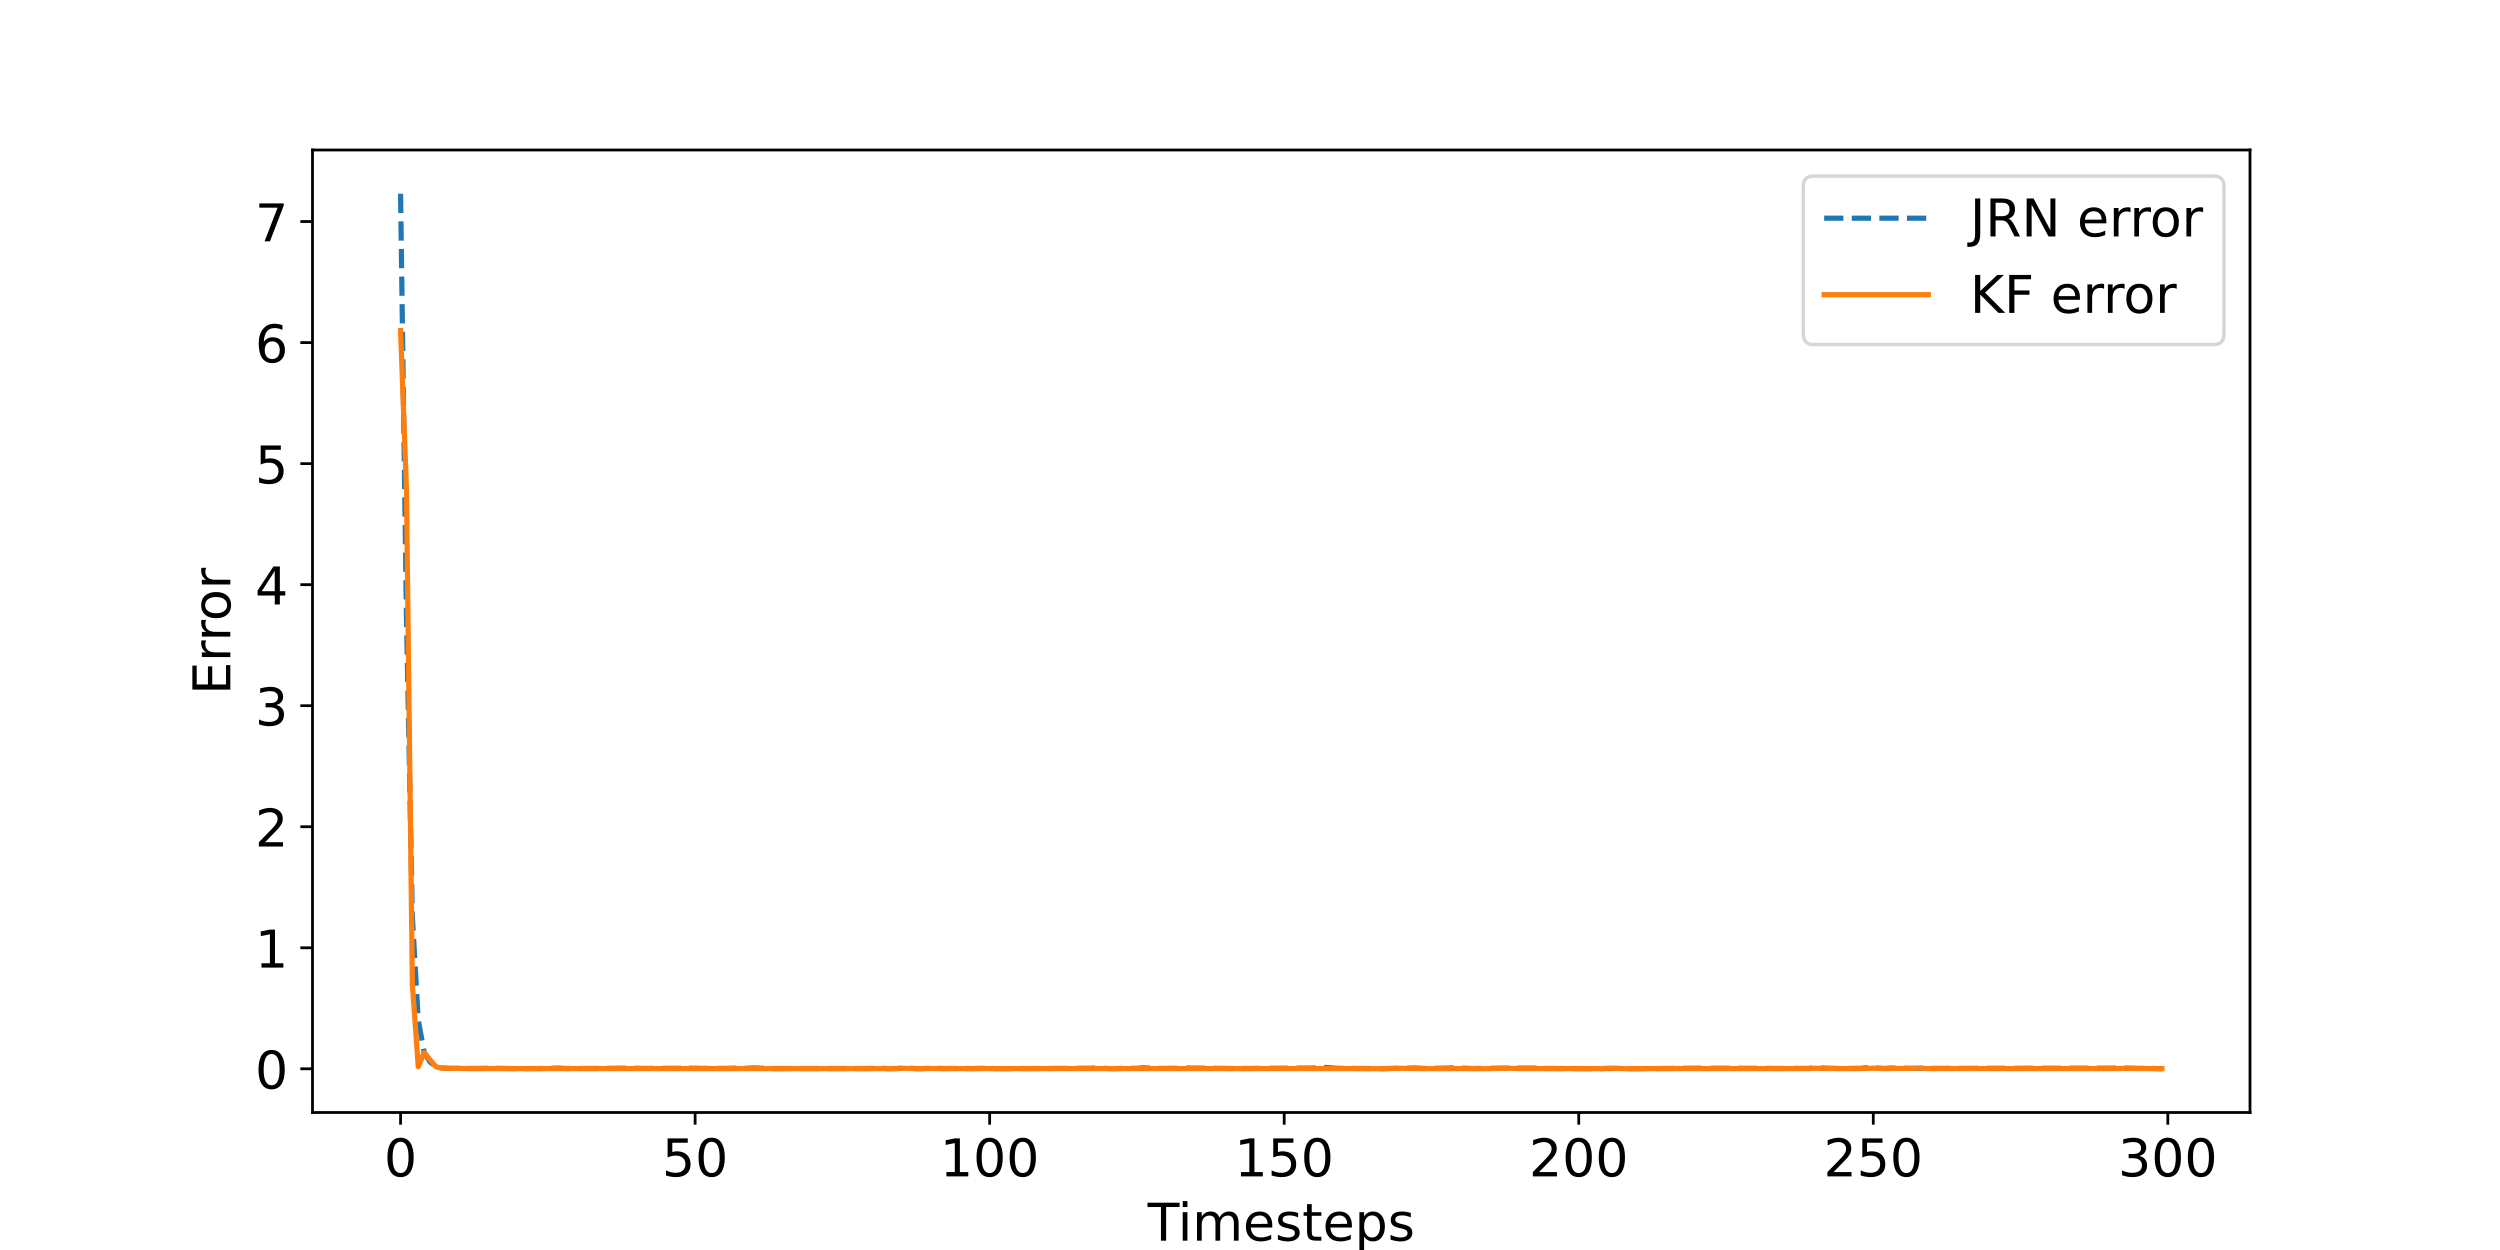
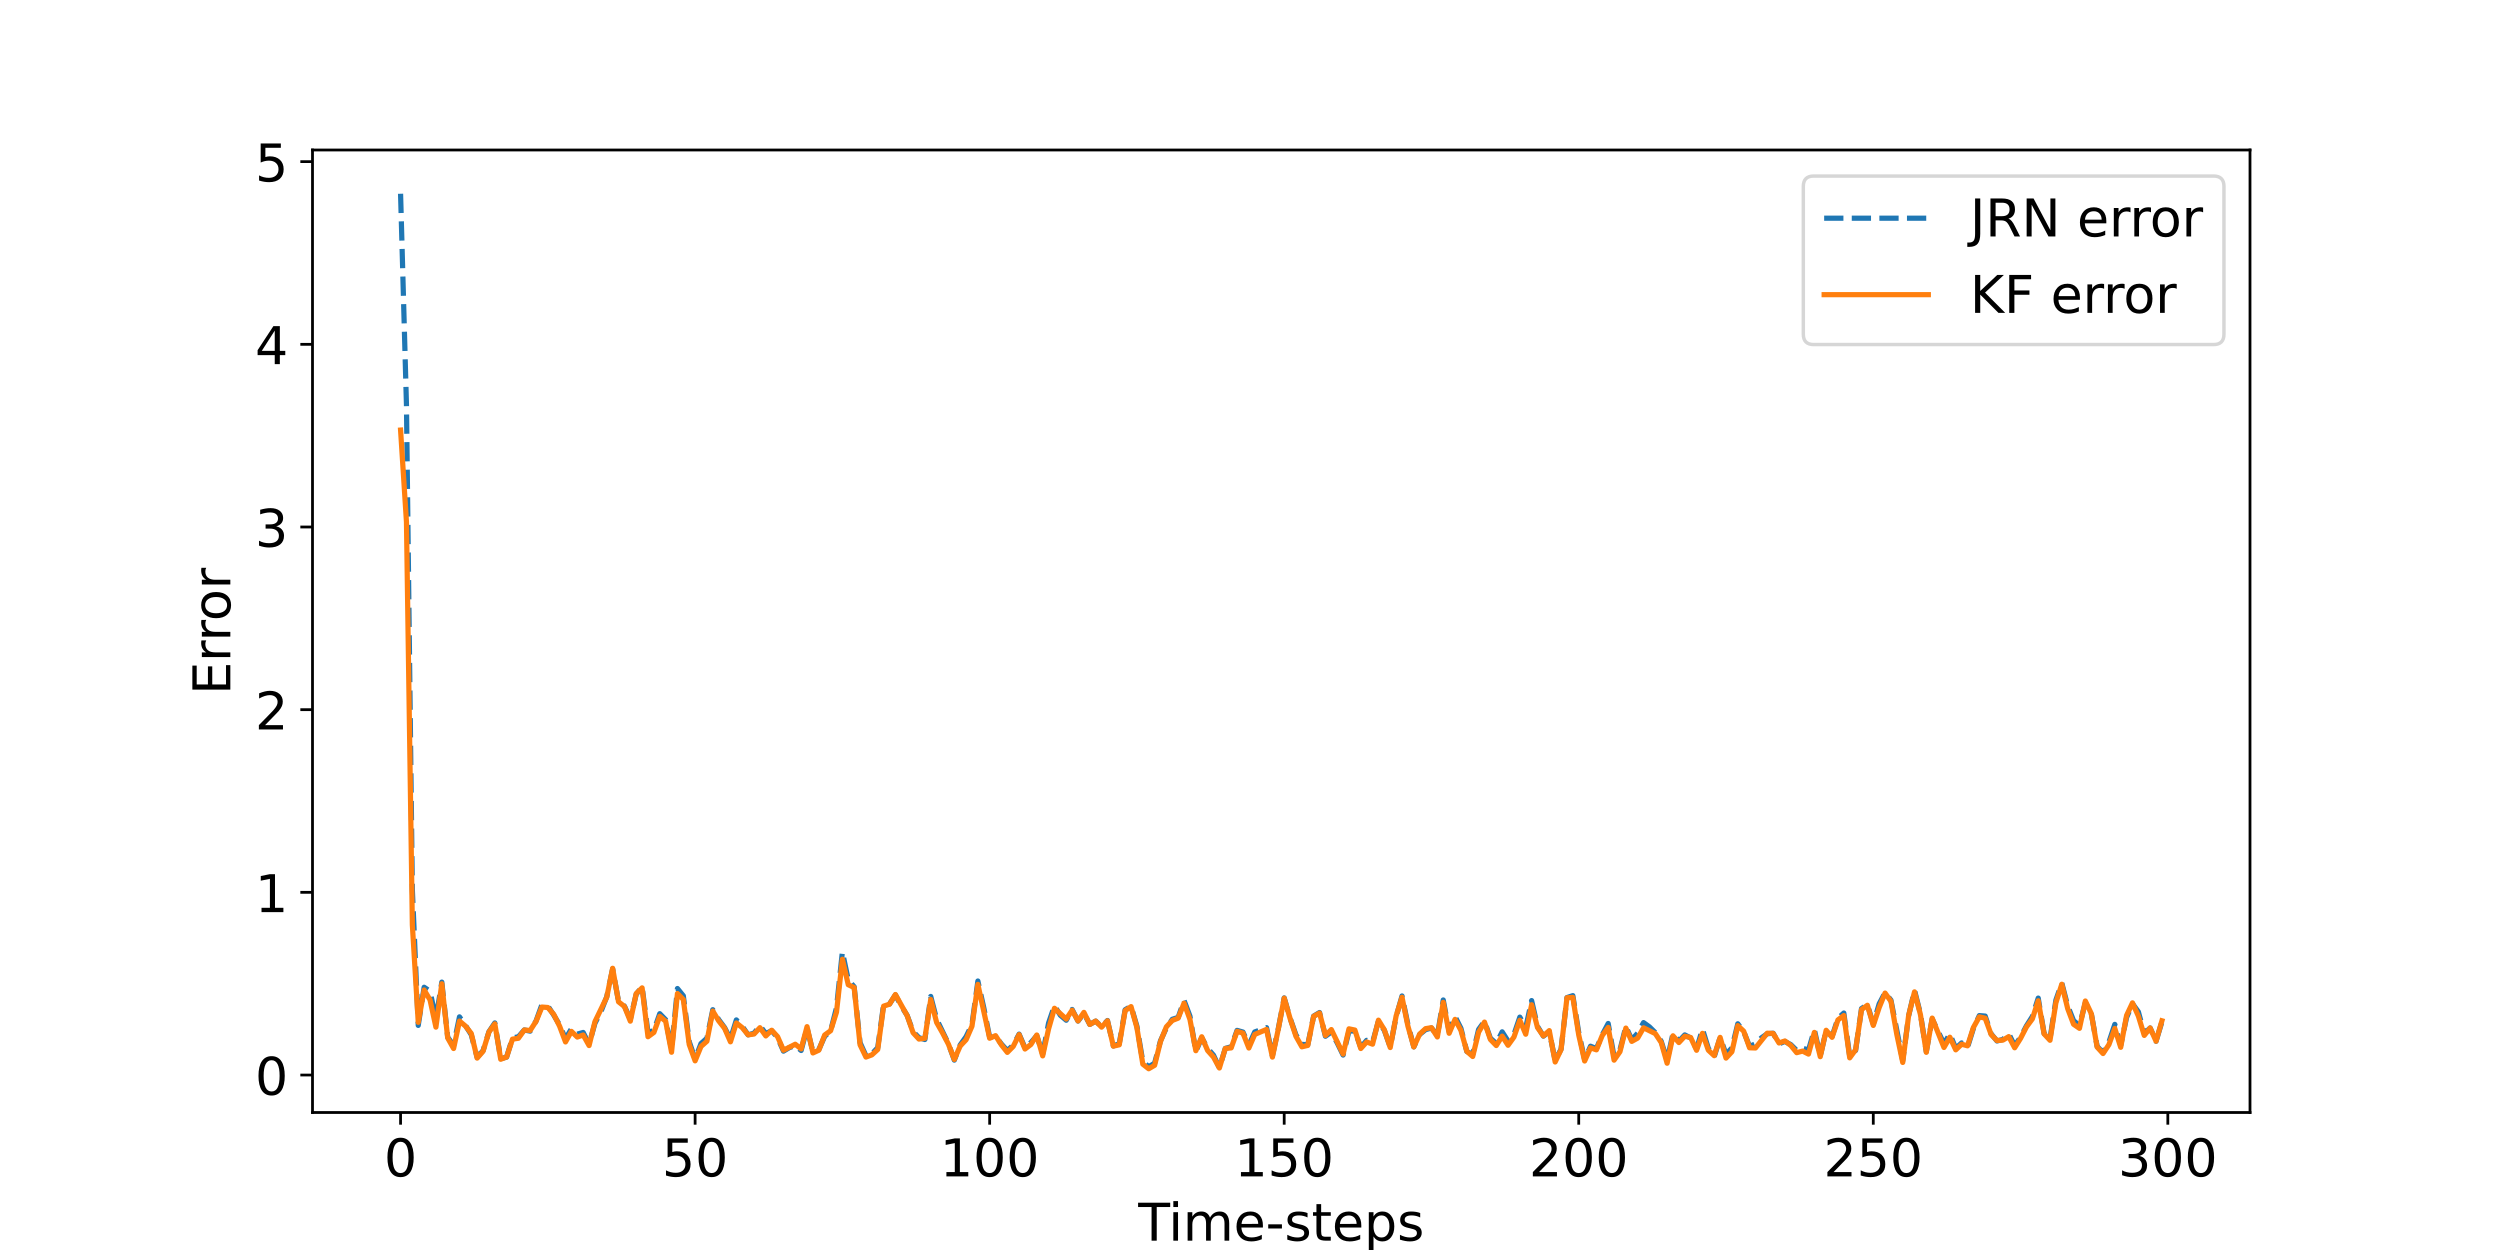
<svg xmlns="http://www.w3.org/2000/svg" xmlns:xlink="http://www.w3.org/1999/xlink" width="720pt" height="360pt" viewBox="0 0 720 360" version="1.1">
  <defs>
    <style type="text/css">*{stroke-linejoin: round; stroke-linecap: butt}</style>
  </defs>
  <g id="figure_1">
    <g id="patch_1">
      <path d="M 0 360  L 720 360  L 720 0  L 0 0  z " style="fill: #ffffff" />
    </g>
    <g id="axes_1">
      <g id="patch_2">
        <path d="M 90 320.4  L 648 320.4  L 648 43.2  L 90 43.2  z " style="fill: #ffffff" />
      </g>
      <g id="matplotlib.axis_1">
        <g id="xtick_1">
          <g id="line2d_1">
            <defs>
-               <path id="m93708188e3" d="M 0 0  L 0 3.5  " style="stroke: #000000; stroke-width: 0.8" />
-             </defs>
-             <g>
-               <use xlink:href="#m93708188e3" x="115.364" y="320.4" style="stroke: #000000; stroke-width: 0.8" />
+               <path id="m253df5c87b" d="M 0 0  L 0 3.5  " style="stroke: #000000; stroke-width: 0.8" />
+             </defs>
+             <g>
+               <use xlink:href="#m253df5c87b" x="115.364" y="320.4" style="stroke: #000000; stroke-width: 0.8" />
            </g>
          </g>
          <g id="text_1">
            <g transform="translate(110.5918 338.7977) scale(0.15 -0.15)">
              <defs>
                <path id="DejaVuSans-30" d="M 2034 4250  Q 1547 4250 1301 3770  Q 1056 3291 1056 2328  Q 1056 1369 1301 889  Q 1547 409 2034 409  Q 2525 409 2770 889  Q 3016 1369 3016 2328  Q 3016 3291 2770 3770  Q 2525 4250 2034 4250  z M 2034 4750  Q 2819 4750 3233 4129  Q 3647 3509 3647 2328  Q 3647 1150 3233 529  Q 2819 -91 2034 -91  Q 1250 -91 836 529  Q 422 1150 422 2328  Q 422 3509 836 4129  Q 1250 4750 2034 4750  z " transform="scale(0.015625)" />
              </defs>
              <use xlink:href="#DejaVuSans-30" />
            </g>
          </g>
        </g>
        <g id="xtick_2">
          <g id="line2d_2">
            <g>
-               <use xlink:href="#m93708188e3" x="200.192" y="320.4" style="stroke: #000000; stroke-width: 0.8" />
+               <use xlink:href="#m253df5c87b" x="200.192" y="320.4" style="stroke: #000000; stroke-width: 0.8" />
            </g>
          </g>
          <g id="text_2">
            <g transform="translate(190.6481 338.7977) scale(0.15 -0.15)">
              <defs>
                <path id="DejaVuSans-35" d="M 691 4666  L 3169 4666  L 3169 4134  L 1269 4134  L 1269 2991  Q 1406 3038 1543 3061  Q 1681 3084 1819 3084  Q 2600 3084 3056 2656  Q 3513 2228 3513 1497  Q 3513 744 3044 326  Q 2575 -91 1722 -91  Q 1428 -91 1123 -41  Q 819 9 494 109  L 494 744  Q 775 591 1075 516  Q 1375 441 1709 441  Q 2250 441 2565 725  Q 2881 1009 2881 1497  Q 2881 1984 2565 2268  Q 2250 2553 1709 2553  Q 1456 2553 1204 2497  Q 953 2441 691 2322  L 691 4666  z " transform="scale(0.015625)" />
              </defs>
              <use xlink:href="#DejaVuSans-35" />
              <use xlink:href="#DejaVuSans-30" x="63.623" />
            </g>
          </g>
        </g>
        <g id="xtick_3">
          <g id="line2d_3">
            <g>
-               <use xlink:href="#m93708188e3" x="285.02" y="320.4" style="stroke: #000000; stroke-width: 0.8" />
+               <use xlink:href="#m253df5c87b" x="285.02" y="320.4" style="stroke: #000000; stroke-width: 0.8" />
            </g>
          </g>
          <g id="text_3">
            <g transform="translate(270.7044 338.7977) scale(0.15 -0.15)">
              <defs>
                <path id="DejaVuSans-31" d="M 794 531  L 1825 531  L 1825 4091  L 703 3866  L 703 4441  L 1819 4666  L 2450 4666  L 2450 531  L 3481 531  L 3481 0  L 794 0  L 794 531  z " transform="scale(0.015625)" />
              </defs>
              <use xlink:href="#DejaVuSans-31" />
              <use xlink:href="#DejaVuSans-30" x="63.623" />
              <use xlink:href="#DejaVuSans-30" x="127.246" />
            </g>
          </g>
        </g>
        <g id="xtick_4">
          <g id="line2d_4">
            <g>
-               <use xlink:href="#m93708188e3" x="369.848" y="320.4" style="stroke: #000000; stroke-width: 0.8" />
+               <use xlink:href="#m253df5c87b" x="369.848" y="320.4" style="stroke: #000000; stroke-width: 0.8" />
            </g>
          </g>
          <g id="text_4">
            <g transform="translate(355.5327 338.7977) scale(0.15 -0.15)">
              <use xlink:href="#DejaVuSans-31" />
              <use xlink:href="#DejaVuSans-35" x="63.623" />
              <use xlink:href="#DejaVuSans-30" x="127.246" />
            </g>
          </g>
        </g>
        <g id="xtick_5">
          <g id="line2d_5">
            <g>
-               <use xlink:href="#m93708188e3" x="454.676" y="320.4" style="stroke: #000000; stroke-width: 0.8" />
+               <use xlink:href="#m253df5c87b" x="454.676" y="320.4" style="stroke: #000000; stroke-width: 0.8" />
            </g>
          </g>
          <g id="text_5">
            <g transform="translate(440.3609 338.7977) scale(0.15 -0.15)">
              <defs>
                <path id="DejaVuSans-32" d="M 1228 531  L 3431 531  L 3431 0  L 469 0  L 469 531  Q 828 903 1448 1529  Q 2069 2156 2228 2338  Q 2531 2678 2651 2914  Q 2772 3150 2772 3378  Q 2772 3750 2511 3984  Q 2250 4219 1831 4219  Q 1534 4219 1204 4116  Q 875 4013 500 3803  L 500 4441  Q 881 4594 1212 4672  Q 1544 4750 1819 4750  Q 2544 4750 2975 4387  Q 3406 4025 3406 3419  Q 3406 3131 3298 2873  Q 3191 2616 2906 2266  Q 2828 2175 2409 1742  Q 1991 1309 1228 531  z " transform="scale(0.015625)" />
              </defs>
              <use xlink:href="#DejaVuSans-32" />
              <use xlink:href="#DejaVuSans-30" x="63.623" />
              <use xlink:href="#DejaVuSans-30" x="127.246" />
            </g>
          </g>
        </g>
        <g id="xtick_6">
          <g id="line2d_6">
            <g>
-               <use xlink:href="#m93708188e3" x="539.505" y="320.4" style="stroke: #000000; stroke-width: 0.8" />
+               <use xlink:href="#m253df5c87b" x="539.505" y="320.4" style="stroke: #000000; stroke-width: 0.8" />
            </g>
          </g>
          <g id="text_6">
            <g transform="translate(525.1891 338.7977) scale(0.15 -0.15)">
              <use xlink:href="#DejaVuSans-32" />
              <use xlink:href="#DejaVuSans-35" x="63.623" />
              <use xlink:href="#DejaVuSans-30" x="127.246" />
            </g>
          </g>
        </g>
        <g id="xtick_7">
          <g id="line2d_7">
            <g>
-               <use xlink:href="#m93708188e3" x="624.333" y="320.4" style="stroke: #000000; stroke-width: 0.8" />
+               <use xlink:href="#m253df5c87b" x="624.333" y="320.4" style="stroke: #000000; stroke-width: 0.8" />
            </g>
          </g>
          <g id="text_7">
            <g transform="translate(610.0173 338.7977) scale(0.15 -0.15)">
              <defs>
                <path id="DejaVuSans-33" d="M 2597 2516  Q 3050 2419 3304 2112  Q 3559 1806 3559 1356  Q 3559 666 3084 287  Q 2609 -91 1734 -91  Q 1441 -91 1130 -33  Q 819 25 488 141  L 488 750  Q 750 597 1062 519  Q 1375 441 1716 441  Q 2309 441 2620 675  Q 2931 909 2931 1356  Q 2931 1769 2642 2001  Q 2353 2234 1838 2234  L 1294 2234  L 1294 2753  L 1863 2753  Q 2328 2753 2575 2939  Q 2822 3125 2822 3475  Q 2822 3834 2567 4026  Q 2313 4219 1838 4219  Q 1578 4219 1281 4162  Q 984 4106 628 3988  L 628 4550  Q 988 4650 1302 4700  Q 1616 4750 1894 4750  Q 2613 4750 3031 4423  Q 3450 4097 3450 3541  Q 3450 3153 3228 2886  Q 3006 2619 2597 2516  z " transform="scale(0.015625)" />
              </defs>
              <use xlink:href="#DejaVuSans-33" />
              <use xlink:href="#DejaVuSans-30" x="63.623" />
              <use xlink:href="#DejaVuSans-30" x="127.246" />
            </g>
          </g>
        </g>
        <g id="text_8">
-           <g transform="translate(330.5191 357.3148) scale(0.15 -0.15)">
+           <g transform="translate(327.8133 357.3148) scale(0.15 -0.15)">
            <defs>
              <path id="DejaVuSans-54" d="M -19 4666  L 3928 4666  L 3928 4134  L 2272 4134  L 2272 0  L 1638 0  L 1638 4134  L -19 4134  L -19 4666  z " transform="scale(0.015625)" />
              <path id="DejaVuSans-69" d="M 603 3500  L 1178 3500  L 1178 0  L 603 0  L 603 3500  z M 603 4863  L 1178 4863  L 1178 4134  L 603 4134  L 603 4863  z " transform="scale(0.015625)" />
              <path id="DejaVuSans-6d" d="M 3328 2828  Q 3544 3216 3844 3400  Q 4144 3584 4550 3584  Q 5097 3584 5394 3201  Q 5691 2819 5691 2113  L 5691 0  L 5113 0  L 5113 2094  Q 5113 2597 4934 2840  Q 4756 3084 4391 3084  Q 3944 3084 3684 2787  Q 3425 2491 3425 1978  L 3425 0  L 2847 0  L 2847 2094  Q 2847 2600 2669 2842  Q 2491 3084 2119 3084  Q 1678 3084 1418 2786  Q 1159 2488 1159 1978  L 1159 0  L 581 0  L 581 3500  L 1159 3500  L 1159 2956  Q 1356 3278 1631 3431  Q 1906 3584 2284 3584  Q 2666 3584 2933 3390  Q 3200 3197 3328 2828  z " transform="scale(0.015625)" />
              <path id="DejaVuSans-65" d="M 3597 1894  L 3597 1613  L 953 1613  Q 991 1019 1311 708  Q 1631 397 2203 397  Q 2534 397 2845 478  Q 3156 559 3463 722  L 3463 178  Q 3153 47 2828 -22  Q 2503 -91 2169 -91  Q 1331 -91 842 396  Q 353 884 353 1716  Q 353 2575 817 3079  Q 1281 3584 2069 3584  Q 2775 3584 3186 3129  Q 3597 2675 3597 1894  z M 3022 2063  Q 3016 2534 2758 2815  Q 2500 3097 2075 3097  Q 1594 3097 1305 2825  Q 1016 2553 972 2059  L 3022 2063  z " transform="scale(0.015625)" />
+               <path id="DejaVuSans-2d" d="M 313 2009  L 1997 2009  L 1997 1497  L 313 1497  L 313 2009  z " transform="scale(0.015625)" />
              <path id="DejaVuSans-73" d="M 2834 3397  L 2834 2853  Q 2591 2978 2328 3040  Q 2066 3103 1784 3103  Q 1356 3103 1142 2972  Q 928 2841 928 2578  Q 928 2378 1081 2264  Q 1234 2150 1697 2047  L 1894 2003  Q 2506 1872 2764 1633  Q 3022 1394 3022 966  Q 3022 478 2636 193  Q 2250 -91 1575 -91  Q 1294 -91 989 -36  Q 684 19 347 128  L 347 722  Q 666 556 975 473  Q 1284 391 1588 391  Q 1994 391 2212 530  Q 2431 669 2431 922  Q 2431 1156 2273 1281  Q 2116 1406 1581 1522  L 1381 1569  Q 847 1681 609 1914  Q 372 2147 372 2553  Q 372 3047 722 3315  Q 1072 3584 1716 3584  Q 2034 3584 2315 3537  Q 2597 3491 2834 3397  z " transform="scale(0.015625)" />
              <path id="DejaVuSans-74" d="M 1172 4494  L 1172 3500  L 2356 3500  L 2356 3053  L 1172 3053  L 1172 1153  Q 1172 725 1289 603  Q 1406 481 1766 481  L 2356 481  L 2356 0  L 1766 0  Q 1100 0 847 248  Q 594 497 594 1153  L 594 3053  L 172 3053  L 172 3500  L 594 3500  L 594 4494  L 1172 4494  z " transform="scale(0.015625)" />
              <path id="DejaVuSans-70" d="M 1159 525  L 1159 -1331  L 581 -1331  L 581 3500  L 1159 3500  L 1159 2969  Q 1341 3281 1617 3432  Q 1894 3584 2278 3584  Q 2916 3584 3314 3078  Q 3713 2572 3713 1747  Q 3713 922 3314 415  Q 2916 -91 2278 -91  Q 1894 -91 1617 61  Q 1341 213 1159 525  z M 3116 1747  Q 3116 2381 2855 2742  Q 2594 3103 2138 3103  Q 1681 3103 1420 2742  Q 1159 2381 1159 1747  Q 1159 1113 1420 752  Q 1681 391 2138 391  Q 2594 391 2855 752  Q 3116 1113 3116 1747  z " transform="scale(0.015625)" />
            </defs>
            <use xlink:href="#DejaVuSans-54" />
            <use xlink:href="#DejaVuSans-69" x="57.959" />
            <use xlink:href="#DejaVuSans-6d" x="85.742" />
            <use xlink:href="#DejaVuSans-65" x="183.154" />
-             <use xlink:href="#DejaVuSans-73" x="244.678" />
-             <use xlink:href="#DejaVuSans-74" x="296.777" />
-             <use xlink:href="#DejaVuSans-65" x="335.986" />
-             <use xlink:href="#DejaVuSans-70" x="397.51" />
-             <use xlink:href="#DejaVuSans-73" x="460.986" />
+             <use xlink:href="#DejaVuSans-2d" x="244.678" />
+             <use xlink:href="#DejaVuSans-73" x="280.762" />
+             <use xlink:href="#DejaVuSans-74" x="332.861" />
+             <use xlink:href="#DejaVuSans-65" x="372.07" />
+             <use xlink:href="#DejaVuSans-70" x="433.594" />
+             <use xlink:href="#DejaVuSans-73" x="497.07" />
          </g>
        </g>
      </g>
      <g id="matplotlib.axis_2">
        <g id="ytick_1">
          <g id="line2d_8">
            <defs>
-               <path id="mdcf4a62849" d="M 0 0  L -3.5 0  " style="stroke: #000000; stroke-width: 0.8" />
-             </defs>
-             <g>
-               <use xlink:href="#mdcf4a62849" x="90" y="307.82" style="stroke: #000000; stroke-width: 0.8" />
+               <path id="m250220751a" d="M 0 0  L -3.5 0  " style="stroke: #000000; stroke-width: 0.8" />
+             </defs>
+             <g>
+               <use xlink:href="#m250220751a" x="90" y="309.609" style="stroke: #000000; stroke-width: 0.8" />
            </g>
          </g>
          <g id="text_9">
-             <g transform="translate(73.45625 313.5193) scale(0.15 -0.15)">
+             <g transform="translate(73.45625 315.3077) scale(0.15 -0.15)">
              <use xlink:href="#DejaVuSans-30" />
            </g>
          </g>
        </g>
        <g id="ytick_2">
          <g id="line2d_9">
            <g>
-               <use xlink:href="#mdcf4a62849" x="90" y="272.961" style="stroke: #000000; stroke-width: 0.8" />
+               <use xlink:href="#m250220751a" x="90" y="256.998" style="stroke: #000000; stroke-width: 0.8" />
            </g>
          </g>
          <g id="text_10">
-             <g transform="translate(73.45625 278.6601) scale(0.15 -0.15)">
+             <g transform="translate(73.45625 262.6966) scale(0.15 -0.15)">
              <use xlink:href="#DejaVuSans-31" />
            </g>
          </g>
        </g>
        <g id="ytick_3">
          <g id="line2d_10">
            <g>
-               <use xlink:href="#mdcf4a62849" x="90" y="238.102" style="stroke: #000000; stroke-width: 0.8" />
+               <use xlink:href="#m250220751a" x="90" y="204.387" style="stroke: #000000; stroke-width: 0.8" />
            </g>
          </g>
          <g id="text_11">
-             <g transform="translate(73.45625 243.801) scale(0.15 -0.15)">
+             <g transform="translate(73.45625 210.0854) scale(0.15 -0.15)">
              <use xlink:href="#DejaVuSans-32" />
            </g>
          </g>
        </g>
        <g id="ytick_4">
          <g id="line2d_11">
            <g>
-               <use xlink:href="#mdcf4a62849" x="90" y="203.243" style="stroke: #000000; stroke-width: 0.8" />
+               <use xlink:href="#m250220751a" x="90" y="151.775" style="stroke: #000000; stroke-width: 0.8" />
            </g>
          </g>
          <g id="text_12">
-             <g transform="translate(73.45625 208.9419) scale(0.15 -0.15)">
+             <g transform="translate(73.45625 157.4742) scale(0.15 -0.15)">
              <use xlink:href="#DejaVuSans-33" />
            </g>
          </g>
        </g>
        <g id="ytick_5">
          <g id="line2d_12">
            <g>
-               <use xlink:href="#mdcf4a62849" x="90" y="168.384" style="stroke: #000000; stroke-width: 0.8" />
+               <use xlink:href="#m250220751a" x="90" y="99.164" style="stroke: #000000; stroke-width: 0.8" />
            </g>
          </g>
          <g id="text_13">
-             <g transform="translate(73.45625 174.0827) scale(0.15 -0.15)">
+             <g transform="translate(73.45625 104.863) scale(0.15 -0.15)">
              <defs>
                <path id="DejaVuSans-34" d="M 2419 4116  L 825 1625  L 2419 1625  L 2419 4116  z M 2253 4666  L 3047 4666  L 3047 1625  L 3713 1625  L 3713 1100  L 3047 1100  L 3047 0  L 2419 0  L 2419 1100  L 313 1100  L 313 1709  L 2253 4666  z " transform="scale(0.015625)" />
              </defs>
              <use xlink:href="#DejaVuSans-34" />
            </g>
          </g>
        </g>
        <g id="ytick_6">
          <g id="line2d_13">
            <g>
-               <use xlink:href="#mdcf4a62849" x="90" y="133.525" style="stroke: #000000; stroke-width: 0.8" />
+               <use xlink:href="#m250220751a" x="90" y="46.553" style="stroke: #000000; stroke-width: 0.8" />
            </g>
          </g>
          <g id="text_14">
-             <g transform="translate(73.45625 139.2236) scale(0.15 -0.15)">
+             <g transform="translate(73.45625 52.25187) scale(0.15 -0.15)">
              <use xlink:href="#DejaVuSans-35" />
            </g>
          </g>
        </g>
-         <g id="ytick_7">
-           <g id="line2d_14">
-             <g>
-               <use xlink:href="#mdcf4a62849" x="90" y="98.666" style="stroke: #000000; stroke-width: 0.8" />
-             </g>
-           </g>
-           <g id="text_15">
-             <g transform="translate(73.45625 104.3645) scale(0.15 -0.15)">
-               <defs>
-                 <path id="DejaVuSans-36" d="M 2113 2584  Q 1688 2584 1439 2293  Q 1191 2003 1191 1497  Q 1191 994 1439 701  Q 1688 409 2113 409  Q 2538 409 2786 701  Q 3034 994 3034 1497  Q 3034 2003 2786 2293  Q 2538 2584 2113 2584  z M 3366 4563  L 3366 3988  Q 3128 4100 2886 4159  Q 2644 4219 2406 4219  Q 1781 4219 1451 3797  Q 1122 3375 1075 2522  Q 1259 2794 1537 2939  Q 1816 3084 2150 3084  Q 2853 3084 3261 2657  Q 3669 2231 3669 1497  Q 3669 778 3244 343  Q 2819 -91 2113 -91  Q 1303 -91 875 529  Q 447 1150 447 2328  Q 447 3434 972 4092  Q 1497 4750 2381 4750  Q 2619 4750 2861 4703  Q 3103 4656 3366 4563  z " transform="scale(0.015625)" />
-               </defs>
-               <use xlink:href="#DejaVuSans-36" />
-             </g>
-           </g>
-         </g>
-         <g id="ytick_8">
-           <g id="line2d_15">
-             <g>
-               <use xlink:href="#mdcf4a62849" x="90" y="63.807" style="stroke: #000000; stroke-width: 0.8" />
-             </g>
-           </g>
-           <g id="text_16">
-             <g transform="translate(73.45625 69.50534) scale(0.15 -0.15)">
-               <defs>
-                 <path id="DejaVuSans-37" d="M 525 4666  L 3525 4666  L 3525 4397  L 1831 0  L 1172 0  L 2766 4134  L 525 4134  L 525 4666  z " transform="scale(0.015625)" />
-               </defs>
-               <use xlink:href="#DejaVuSans-37" />
-             </g>
-           </g>
-         </g>
-         <g id="text_17">
+         <g id="text_15">
          <g transform="translate(66.33672 200.0777) rotate(-90) scale(0.15 -0.15)">
            <defs>
              <path id="DejaVuSans-45" d="M 628 4666  L 3578 4666  L 3578 4134  L 1259 4134  L 1259 2753  L 3481 2753  L 3481 2222  L 1259 2222  L 1259 531  L 3634 531  L 3634 0  L 628 0  L 628 4666  z " transform="scale(0.015625)" />
              <path id="DejaVuSans-72" d="M 2631 2963  Q 2534 3019 2420 3045  Q 2306 3072 2169 3072  Q 1681 3072 1420 2755  Q 1159 2438 1159 1844  L 1159 0  L 581 0  L 581 3500  L 1159 3500  L 1159 2956  Q 1341 3275 1631 3429  Q 1922 3584 2338 3584  Q 2397 3584 2469 3576  Q 2541 3569 2628 3553  L 2631 2963  z " transform="scale(0.015625)" />
              <path id="DejaVuSans-6f" d="M 1959 3097  Q 1497 3097 1228 2736  Q 959 2375 959 1747  Q 959 1119 1226 758  Q 1494 397 1959 397  Q 2419 397 2687 759  Q 2956 1122 2956 1747  Q 2956 2369 2687 2733  Q 2419 3097 1959 3097  z M 1959 3584  Q 2709 3584 3137 3096  Q 3566 2609 3566 1747  Q 3566 888 3137 398  Q 2709 -91 1959 -91  Q 1206 -91 779 398  Q 353 888 353 1747  Q 353 2609 779 3096  Q 1206 3584 1959 3584  z " transform="scale(0.015625)" />
            </defs>
            <use xlink:href="#DejaVuSans-45" />
            <use xlink:href="#DejaVuSans-72" x="63.184" />
            <use xlink:href="#DejaVuSans-72" x="102.547" />
            <use xlink:href="#DejaVuSans-6f" x="141.41" />
            <use xlink:href="#DejaVuSans-72" x="202.592" />
          </g>
        </g>
      </g>
-       <g id="line2d_16">
-         <path d="M 115.364 55.8  L 117.06 177.567  L 118.757 263.933  L 120.453 293.749  L 122.15 303.012  L 123.846 305.857  L 125.543 307.134  L 127.24 307.546  L 128.936 307.708  L 132.329 307.704  L 137.419 307.715  L 140.812 307.653  L 149.295 307.767  L 156.081 307.723  L 157.778 307.774  L 159.474 307.636  L 161.171 307.624  L 162.867 307.728  L 167.957 307.714  L 171.35 307.712  L 181.53 307.636  L 184.923 307.698  L 195.102 307.688  L 196.799 307.589  L 201.888 307.698  L 208.675 307.707  L 212.068 307.626  L 213.764 307.727  L 217.157 307.574  L 222.247 307.747  L 242.606 307.737  L 247.696 307.737  L 252.785 307.72  L 254.482 307.692  L 256.178 307.791  L 261.268 307.638  L 264.661 307.784  L 268.054 307.677  L 271.448 307.736  L 274.841 307.712  L 279.93 307.75  L 283.324 307.673  L 286.717 307.76  L 290.11 307.754  L 298.593 307.731  L 313.862 307.663  L 315.558 307.59  L 320.648 307.779  L 324.041 307.683  L 327.434 307.675  L 329.131 307.54  L 334.22 307.695  L 339.31 307.684  L 341.007 307.597  L 356.276 307.739  L 378.331 307.602  L 380.028 307.421  L 381.724 307.427  L 385.117 307.673  L 388.51 307.698  L 398.69 307.771  L 402.083 307.681  L 403.78 307.617  L 405.476 307.67  L 407.173 307.582  L 410.566 307.724  L 415.656 307.644  L 419.049 307.549  L 424.138 307.739  L 432.621 307.641  L 436.014 307.64  L 441.104 307.613  L 446.194 307.725  L 459.766 307.763  L 466.552 307.711  L 469.946 307.778  L 480.125 307.718  L 490.304 307.652  L 493.697 307.661  L 497.091 307.657  L 503.877 307.679  L 514.056 307.724  L 517.449 307.702  L 520.843 307.697  L 522.539 307.555  L 529.325 307.723  L 536.112 307.678  L 537.808 307.504  L 542.898 307.716  L 544.594 307.595  L 549.684 307.692  L 554.774 307.711  L 609.064 307.633  L 612.457 307.619  L 615.85 307.709  L 617.547 307.675  L 620.94 307.739  L 622.636 307.776  L 622.636 307.776  " clip-path="url(#p890e621aa3)" style="fill: none; stroke-dasharray: 5.55,2.4; stroke-dashoffset: 0; stroke: #1f77b4; stroke-width: 1.5" />
-       </g>
-       <g id="line2d_17">
-         <path d="M 115.364 95.229  L 117.06 140.85  L 118.757 283.389  L 120.453 307.23  L 122.15 303.164  L 125.543 307.22  L 127.24 307.645  L 137.419 307.777  L 142.509 307.752  L 254.482 307.777  L 257.875 307.768  L 259.572 307.653  L 264.661 307.772  L 268.054 307.723  L 273.144 307.757  L 390.207 307.752  L 396.993 307.791  L 403.78 307.68  L 410.566 307.779  L 424.138 307.752  L 427.531 307.79  L 434.318 307.647  L 437.711 307.755  L 446.194 307.75  L 452.98 307.754  L 461.463 307.768  L 463.159 307.641  L 466.552 307.722  L 468.249 307.794  L 471.642 307.752  L 481.822 307.747  L 520.843 307.755  L 522.539 307.664  L 527.629 307.739  L 534.415 307.767  L 539.505 307.647  L 542.898 307.765  L 546.291 307.706  L 551.381 307.666  L 553.077 307.597  L 554.774 307.734  L 597.188 307.763  L 605.671 307.762  L 612.457 307.713  L 622.636 307.774  L 622.636 307.774  " clip-path="url(#p890e621aa3)" style="fill: none; stroke: #ff7f0e; stroke-width: 1.5; stroke-linecap: square" />
+       <g id="line2d_14">
+         <path d="M 115.364 55.8  L 117.06 116.572  L 118.757 256.202  L 120.453 295.312  L 122.15 284.329  L 123.846 285.47  L 125.543 293.468  L 127.24 282.848  L 128.936 298.702  L 130.633 301.069  L 132.329 292.856  L 134.026 295.289  L 135.722 298.006  L 137.419 304.499  L 139.116 302.593  L 140.812 297.148  L 142.509 294.601  L 144.205 304.93  L 145.902 304.44  L 147.598 298.918  L 149.295 298.588  L 150.991 296.633  L 152.688 296.97  L 154.385 294.036  L 156.081 289.293  L 157.778 289.712  L 159.474 292.335  L 161.171 295.193  L 162.867 299.164  L 164.564 296.291  L 166.261 297.825  L 167.957 297.348  L 169.654 300.739  L 171.35 294.677  L 173.047 291.403  L 174.743 287.076  L 176.44 279.052  L 178.137 288.385  L 179.833 289.757  L 181.53 293.514  L 183.226 286.345  L 184.923 284.148  L 186.619 297.368  L 188.316 296.753  L 190.012 291.941  L 191.709 293.677  L 193.406 302.359  L 195.102 284.695  L 196.799 286.793  L 198.495 299.982  L 200.192 305.016  L 201.888 300.543  L 203.585 299.014  L 205.282 290.793  L 206.978 293.63  L 208.675 295.927  L 210.371 299.229  L 212.068 293.74  L 213.764 295.581  L 215.461 298.032  L 217.157 297.552  L 218.854 295.41  L 220.551 297.679  L 222.247 296.831  L 223.944 298.884  L 225.64 302.728  L 227.337 301.706  L 229.033 301.133  L 230.73 302.54  L 232.427 296.066  L 234.123 302.925  L 235.82 302.277  L 237.516 298.458  L 239.213 296.909  L 240.909 290.223  L 242.606 274.108  L 244.303 282.235  L 245.999 284.192  L 247.696 300.274  L 249.392 304.046  L 251.089 303.53  L 252.785 301.716  L 254.482 289.27  L 256.178 289.138  L 257.875 286.546  L 259.572 289.742  L 261.268 292.463  L 262.965 297.11  L 264.661 298.852  L 266.358 299.381  L 268.054 286.976  L 269.751 293.544  L 273.144 300.597  L 274.841 305.311  L 276.537 300.952  L 278.234 298.557  L 279.93 295.05  L 281.627 282.535  L 283.324 290.212  L 285.02 298.725  L 286.717 298.445  L 288.413 300.686  L 290.11 302.568  L 291.806 300.995  L 293.503 297.829  L 295.199 301.781  L 296.896 300.252  L 298.593 298.275  L 300.289 303.563  L 301.986 294.644  L 303.682 289.655  L 305.379 292.388  L 307.075 293.828  L 308.772 290.729  L 310.469 294.059  L 312.165 291.853  L 313.862 295.031  L 315.558 294.079  L 317.255 295.688  L 318.951 293.906  L 320.648 301.225  L 322.344 300.579  L 324.041 290.807  L 325.738 289.779  L 327.434 295.553  L 329.131 305.745  L 330.827 307.221  L 332.524 306.217  L 334.22 299.746  L 335.917 296.037  L 337.614 293.554  L 339.31 293.021  L 341.007 288.135  L 342.703 292.638  L 344.4 302.83  L 346.096 298.865  L 347.793 301.921  L 349.49 303.894  L 351.186 307.522  L 352.883 301.943  L 354.579 301.468  L 356.276 296.751  L 357.972 297.23  L 359.669 300.979  L 361.365 297.199  L 364.759 295.962  L 366.455 304.077  L 368.152 296.225  L 369.848 287.397  L 371.545 293.213  L 373.241 298.061  L 374.938 300.773  L 376.635 300.895  L 378.331 292.634  L 380.028 291.606  L 381.724 298.439  L 383.421 297.233  L 385.117 300.357  L 386.814 303.852  L 388.51 296.943  L 390.207 296.924  L 391.904 301.663  L 393.6 299.619  L 395.297 300.199  L 396.993 294.059  L 398.69 296.767  L 400.386 301.526  L 402.083 292.813  L 403.78 286.838  L 405.476 295.035  L 407.173 301.494  L 408.869 297.91  L 410.566 296.536  L 412.262 296.079  L 413.959 298.191  L 415.656 287.993  L 417.352 297.068  L 419.049 292.748  L 420.745 296.142  L 422.442 302.813  L 424.138 303.683  L 425.835 296.481  L 427.531 294.132  L 429.228 298.999  L 430.925 300.516  L 432.621 297.167  L 434.318 299.829  L 436.014 297.928  L 437.711 292.933  L 439.407 295.988  L 441.104 288.169  L 442.801 295.586  L 444.497 298.4  L 446.194 297.139  L 447.89 305.441  L 449.587 302.142  L 451.283 287.306  L 452.98 286.743  L 454.676 297.351  L 456.373 305.156  L 458.07 301.307  L 459.766 301.993  L 461.463 297.997  L 463.159 294.765  L 464.856 304.337  L 466.552 302.34  L 468.249 295.609  L 469.946 299.429  L 471.642 297.569  L 473.339 294.507  L 475.035 295.734  L 476.732 297.406  L 478.428 299.875  L 480.125 305.328  L 481.822 297.618  L 483.518 299.848  L 485.215 298.054  L 486.911 298.934  L 488.608 302.089  L 490.304 296.359  L 492.001 301.92  L 493.697 304.325  L 495.394 298.79  L 497.091 303.593  L 498.787 301.829  L 500.484 294.85  L 502.18 297.105  L 503.877 301.345  L 505.573 300.634  L 507.27 298.908  L 508.967 297.726  L 510.663 297.568  L 512.36 300.622  L 514.056 299.937  L 515.753 300.849  L 517.449 302.531  L 519.146 301.878  L 520.843 302.419  L 522.539 296.585  L 524.236 304.159  L 525.932 296.795  L 527.629 298.529  L 529.325 293.284  L 531.022 291.751  L 532.718 304.237  L 534.415 302.515  L 536.112 290.47  L 537.808 289.341  L 539.505 294.913  L 541.201 289.094  L 542.898 285.875  L 544.594 288.041  L 547.988 305.466  L 549.684 292.572  L 551.381 285.207  L 553.077 291.925  L 554.774 302.858  L 556.47 293.477  L 559.863 300.596  L 561.56 297.767  L 563.257 301.923  L 564.953 300.363  L 566.65 301.623  L 568.346 296.166  L 570.043 292.491  L 571.739 292.632  L 573.436 297.74  L 575.133 299.801  L 576.829 299.356  L 578.526 297.715  L 580.222 301.172  L 581.919 298.692  L 583.615 295.446  L 585.312 292.753  L 587.009 287.451  L 588.705 297.653  L 590.402 299.167  L 592.098 288.008  L 593.795 283.114  L 595.491 289.665  L 597.188 293.945  L 598.884 295.371  L 600.581 288.784  L 602.278 291.816  L 603.974 301.335  L 605.671 303.179  L 607.367 300.141  L 609.064 295.023  L 610.76 301.056  L 612.457 293.033  L 614.154 289.07  L 615.85 291.397  L 617.547 297.648  L 619.243 296.066  L 620.94 299.876  L 622.636 294.284  L 622.636 294.284  " clip-path="url(#pe7c7237127)" style="fill: none; stroke-dasharray: 5.55,2.4; stroke-dashoffset: 0; stroke: #1f77b4; stroke-width: 1.5" />
+       </g>
+       <g id="line2d_15">
+         <path d="M 115.364 123.863  L 117.06 150.306  L 118.757 266.395  L 120.453 294.435  L 122.15 285.115  L 123.846 287.96  L 125.543 295.813  L 127.24 283.324  L 128.936 298.928  L 130.633 301.968  L 132.329 294.064  L 134.026 295.489  L 135.722 297.634  L 137.419 304.732  L 139.116 302.755  L 140.812 297.212  L 142.509 294.869  L 144.205 305.071  L 145.902 304.407  L 147.598 299.27  L 149.295 299.027  L 150.991 296.644  L 152.688 296.772  L 154.385 294.129  L 156.081 290.03  L 157.778 290.159  L 159.474 292.134  L 161.171 295.563  L 162.867 300.077  L 164.564 297.039  L 166.261 298.675  L 167.957 298.075  L 169.654 301.12  L 171.35 294.229  L 174.743 287.196  L 176.44 278.866  L 178.137 288.522  L 179.833 289.857  L 181.53 294.091  L 183.226 286.148  L 184.923 284.508  L 186.619 298.577  L 188.316 297.343  L 190.012 292.706  L 191.709 294.118  L 193.406 303.044  L 195.102 286.139  L 196.799 287.845  L 198.495 300.819  L 200.192 305.52  L 201.888 301.382  L 203.585 299.878  L 205.282 291.19  L 206.978 293.999  L 208.675 296.142  L 210.371 300.046  L 212.068 294.615  L 213.764 295.964  L 215.461 298.038  L 217.157 297.798  L 218.854 295.974  L 220.551 298.348  L 222.247 296.712  L 223.944 298.556  L 225.64 302.465  L 229.033 300.739  L 230.73 302.081  L 232.427 295.679  L 234.123 303.249  L 235.82 302.456  L 237.516 298.086  L 239.213 296.852  L 240.909 291.505  L 242.606 276.264  L 244.303 283.607  L 245.999 284.414  L 247.696 300.912  L 249.392 304.429  L 251.089 303.807  L 252.785 302.258  L 254.482 289.766  L 256.178 289.208  L 257.875 286.422  L 261.268 292.527  L 262.965 297.412  L 264.661 299.253  L 266.358 299.021  L 268.054 287.856  L 269.751 294.479  L 271.448 297.472  L 273.144 300.727  L 274.841 305.116  L 276.537 301.244  L 278.234 299.447  L 279.93 295.54  L 281.627 283.499  L 285.02 299.012  L 286.717 298.274  L 288.413 300.935  L 290.11 303.084  L 291.806 301.367  L 293.503 297.972  L 295.199 302.115  L 296.896 300.816  L 298.593 298.085  L 300.289 304.093  L 301.986 296.349  L 303.682 290.385  L 307.075 293.481  L 308.772 290.949  L 310.469 294.032  L 312.165 291.566  L 313.862 295.039  L 315.558 294.075  L 317.255 295.815  L 318.951 293.986  L 320.648 301.288  L 322.344 300.907  L 324.041 291.053  L 325.738 289.906  L 327.434 295.979  L 329.131 306.477  L 330.827 307.8  L 332.524 306.81  L 334.22 299.975  L 335.917 295.717  L 337.614 293.892  L 339.31 293.23  L 341.007 288.915  L 342.703 293.583  L 344.4 302.601  L 346.096 298.589  L 347.793 302.547  L 349.49 304.454  L 351.186 307.582  L 352.883 301.957  L 354.579 301.799  L 356.276 297.033  L 357.972 297.534  L 359.669 301.83  L 361.365 297.914  L 364.759 296.473  L 366.455 304.444  L 368.152 296.38  L 369.848 287.474  L 371.545 293.321  L 373.241 298.471  L 374.938 301.481  L 376.635 301.077  L 378.331 292.708  L 380.028 291.772  L 381.724 298.22  L 383.421 296.515  L 386.814 303.575  L 388.51 296.303  L 390.207 296.656  L 391.904 301.973  L 393.6 300.079  L 395.297 300.72  L 396.993 293.807  L 398.69 296.588  L 400.386 301.689  L 402.083 292.592  L 403.78 287.211  L 405.476 295.518  L 407.173 301.508  L 408.869 297.82  L 410.566 296.249  L 412.262 295.976  L 413.959 298.644  L 415.656 288.67  L 417.352 297.583  L 419.049 293.579  L 420.745 296.746  L 422.442 302.775  L 424.138 304.269  L 425.835 297.27  L 427.531 294.364  L 429.228 299.363  L 430.925 301.113  L 432.621 298.41  L 434.318 301.038  L 436.014 298.674  L 437.711 293.834  L 439.407 297.852  L 441.104 289.371  L 442.801 295.928  L 444.497 298.35  L 446.194 296.818  L 447.89 305.849  L 449.587 302.273  L 451.283 287.361  L 452.98 287.246  L 454.676 298.093  L 456.373 305.566  L 458.07 301.778  L 459.766 302.349  L 461.463 298.196  L 463.159 295.895  L 464.856 305.323  L 466.552 302.878  L 468.249 296.091  L 469.946 299.917  L 471.642 298.974  L 473.339 296.003  L 476.732 297.682  L 478.428 300.238  L 480.125 306.207  L 481.822 298.313  L 483.518 300.258  L 485.215 298.441  L 486.911 298.8  L 488.608 302.478  L 490.304 297.607  L 492.001 302.453  L 493.697 304.036  L 495.394 298.768  L 497.091 304.728  L 498.787 302.907  L 500.484 295.379  L 502.18 296.975  L 503.877 301.765  L 505.573 301.822  L 508.967 297.56  L 510.663 297.632  L 512.36 300.376  L 514.056 299.801  L 515.753 301.088  L 517.449 303.169  L 519.146 302.714  L 520.843 303.574  L 522.539 297.335  L 524.236 304.323  L 525.932 296.721  L 527.629 298.745  L 529.325 293.74  L 531.022 292.472  L 532.718 304.659  L 534.415 302.333  L 536.112 290.772  L 537.808 289.516  L 539.505 295.322  L 541.201 290.179  L 542.898 286.008  L 544.594 288.374  L 546.291 297.972  L 547.988 305.982  L 549.684 292.46  L 551.381 285.658  L 553.077 292.164  L 554.774 303.064  L 556.47 293.214  L 559.863 301.67  L 561.56 298.721  L 563.257 302.349  L 564.953 300.734  L 566.65 301.195  L 568.346 295.899  L 570.043 292.855  L 571.739 293.228  L 573.436 297.924  L 575.133 299.679  L 576.829 299.554  L 578.526 298.54  L 580.222 301.758  L 581.919 299.057  L 583.615 295.752  L 585.312 293.453  L 587.009 288.217  L 588.705 297.759  L 590.402 299.601  L 592.098 288.78  L 593.795 283.462  L 595.491 290.474  L 597.188 294.985  L 598.884 296.161  L 600.581 288.291  L 602.278 291.882  L 603.974 301.559  L 605.671 303.414  L 607.367 300.856  L 609.064 296.19  L 610.76 301.621  L 612.457 292.443  L 614.154 288.825  L 615.85 292.639  L 617.547 298.196  L 619.243 296.054  L 620.94 299.866  L 622.636 293.987  L 622.636 293.987  " clip-path="url(#pe7c7237127)" style="fill: none; stroke: #ff7f0e; stroke-width: 1.5; stroke-linecap: square" />
      </g>
      <g id="patch_3">
        <path d="M 90 320.4  L 90 43.2  " style="fill: none; stroke: #000000; stroke-width: 0.8; stroke-linejoin: miter; stroke-linecap: square" />
      </g>
      <g id="patch_4">
        <path d="M 648 320.4  L 648 43.2  " style="fill: none; stroke: #000000; stroke-width: 0.8; stroke-linejoin: miter; stroke-linecap: square" />
      </g>
      <g id="patch_5">
        <path d="M 90 320.4  L 648 320.4  " style="fill: none; stroke: #000000; stroke-width: 0.8; stroke-linejoin: miter; stroke-linecap: square" />
      </g>
      <g id="patch_6">
        <path d="M 90 43.2  L 648 43.2  " style="fill: none; stroke: #000000; stroke-width: 0.8; stroke-linejoin: miter; stroke-linecap: square" />
      </g>
      <g id="legend_1">
        <g id="patch_7">
          <path d="M 522.356 99.234  L 637.5 99.234  Q 640.5 99.234 640.5 96.234  L 640.5 53.7  Q 640.5 50.7 637.5 50.7  L 522.356 50.7  Q 519.356 50.7 519.356 53.7  L 519.356 96.234  Q 519.356 99.234 522.356 99.234  z " style="fill: #ffffff; opacity: 0.8; stroke: #cccccc; stroke-linejoin: miter" />
        </g>
-         <g id="line2d_18">
+         <g id="line2d_16">
          <path d="M 525.356 62.848  L 540.356 62.848  L 555.356 62.848  " style="fill: none; stroke-dasharray: 5.55,2.4; stroke-dashoffset: 0; stroke: #1f77b4; stroke-width: 1.5" />
        </g>
-         <g id="text_18">
+         <g id="text_16">
          <g transform="translate(567.3563 68.09766) scale(0.15 -0.15)">
            <defs>
              <path id="DejaVuSans-4a" d="M 628 4666  L 1259 4666  L 1259 325  Q 1259 -519 939 -900  Q 619 -1281 -91 -1281  L -331 -1281  L -331 -750  L -134 -750  Q 284 -750 456 -515  Q 628 -281 628 325  L 628 4666  z " transform="scale(0.015625)" />
              <path id="DejaVuSans-52" d="M 2841 2188  Q 3044 2119 3236 1894  Q 3428 1669 3622 1275  L 4263 0  L 3584 0  L 2988 1197  Q 2756 1666 2539 1819  Q 2322 1972 1947 1972  L 1259 1972  L 1259 0  L 628 0  L 628 4666  L 2053 4666  Q 2853 4666 3247 4331  Q 3641 3997 3641 3322  Q 3641 2881 3436 2590  Q 3231 2300 2841 2188  z M 1259 4147  L 1259 2491  L 2053 2491  Q 2509 2491 2742 2702  Q 2975 2913 2975 3322  Q 2975 3731 2742 3939  Q 2509 4147 2053 4147  L 1259 4147  z " transform="scale(0.015625)" />
              <path id="DejaVuSans-4e" d="M 628 4666  L 1478 4666  L 3547 763  L 3547 4666  L 4159 4666  L 4159 0  L 3309 0  L 1241 3903  L 1241 0  L 628 0  L 628 4666  z " transform="scale(0.015625)" />
              <path id="DejaVuSans-20" transform="scale(0.015625)" />
            </defs>
            <use xlink:href="#DejaVuSans-4a" />
            <use xlink:href="#DejaVuSans-52" x="29.492" />
            <use xlink:href="#DejaVuSans-4e" x="98.975" />
            <use xlink:href="#DejaVuSans-20" x="173.779" />
            <use xlink:href="#DejaVuSans-65" x="205.566" />
            <use xlink:href="#DejaVuSans-72" x="267.09" />
            <use xlink:href="#DejaVuSans-72" x="306.453" />
            <use xlink:href="#DejaVuSans-6f" x="345.316" />
            <use xlink:href="#DejaVuSans-72" x="406.498" />
          </g>
        </g>
-         <g id="line2d_19">
+         <g id="line2d_17">
          <path d="M 525.356 84.865  L 540.356 84.865  L 555.356 84.865  " style="fill: none; stroke: #ff7f0e; stroke-width: 1.5; stroke-linecap: square" />
        </g>
-         <g id="text_19">
+         <g id="text_17">
          <g transform="translate(567.3563 90.11484) scale(0.15 -0.15)">
            <defs>
              <path id="DejaVuSans-4b" d="M 628 4666  L 1259 4666  L 1259 2694  L 3353 4666  L 4166 4666  L 1850 2491  L 4331 0  L 3500 0  L 1259 2247  L 1259 0  L 628 0  L 628 4666  z " transform="scale(0.015625)" />
              <path id="DejaVuSans-46" d="M 628 4666  L 3309 4666  L 3309 4134  L 1259 4134  L 1259 2759  L 3109 2759  L 3109 2228  L 1259 2228  L 1259 0  L 628 0  L 628 4666  z " transform="scale(0.015625)" />
            </defs>
            <use xlink:href="#DejaVuSans-4b" />
            <use xlink:href="#DejaVuSans-46" x="65.576" />
            <use xlink:href="#DejaVuSans-20" x="123.096" />
            <use xlink:href="#DejaVuSans-65" x="154.883" />
            <use xlink:href="#DejaVuSans-72" x="216.406" />
            <use xlink:href="#DejaVuSans-72" x="255.77" />
            <use xlink:href="#DejaVuSans-6f" x="294.633" />
            <use xlink:href="#DejaVuSans-72" x="355.814" />
          </g>
        </g>
      </g>
    </g>
  </g>
  <defs>
-     <clipPath id="p890e621aa3">
+     <clipPath id="pe7c7237127">
      <rect x="90" y="43.2" width="558" height="277.2" />
    </clipPath>
  </defs>
</svg>
